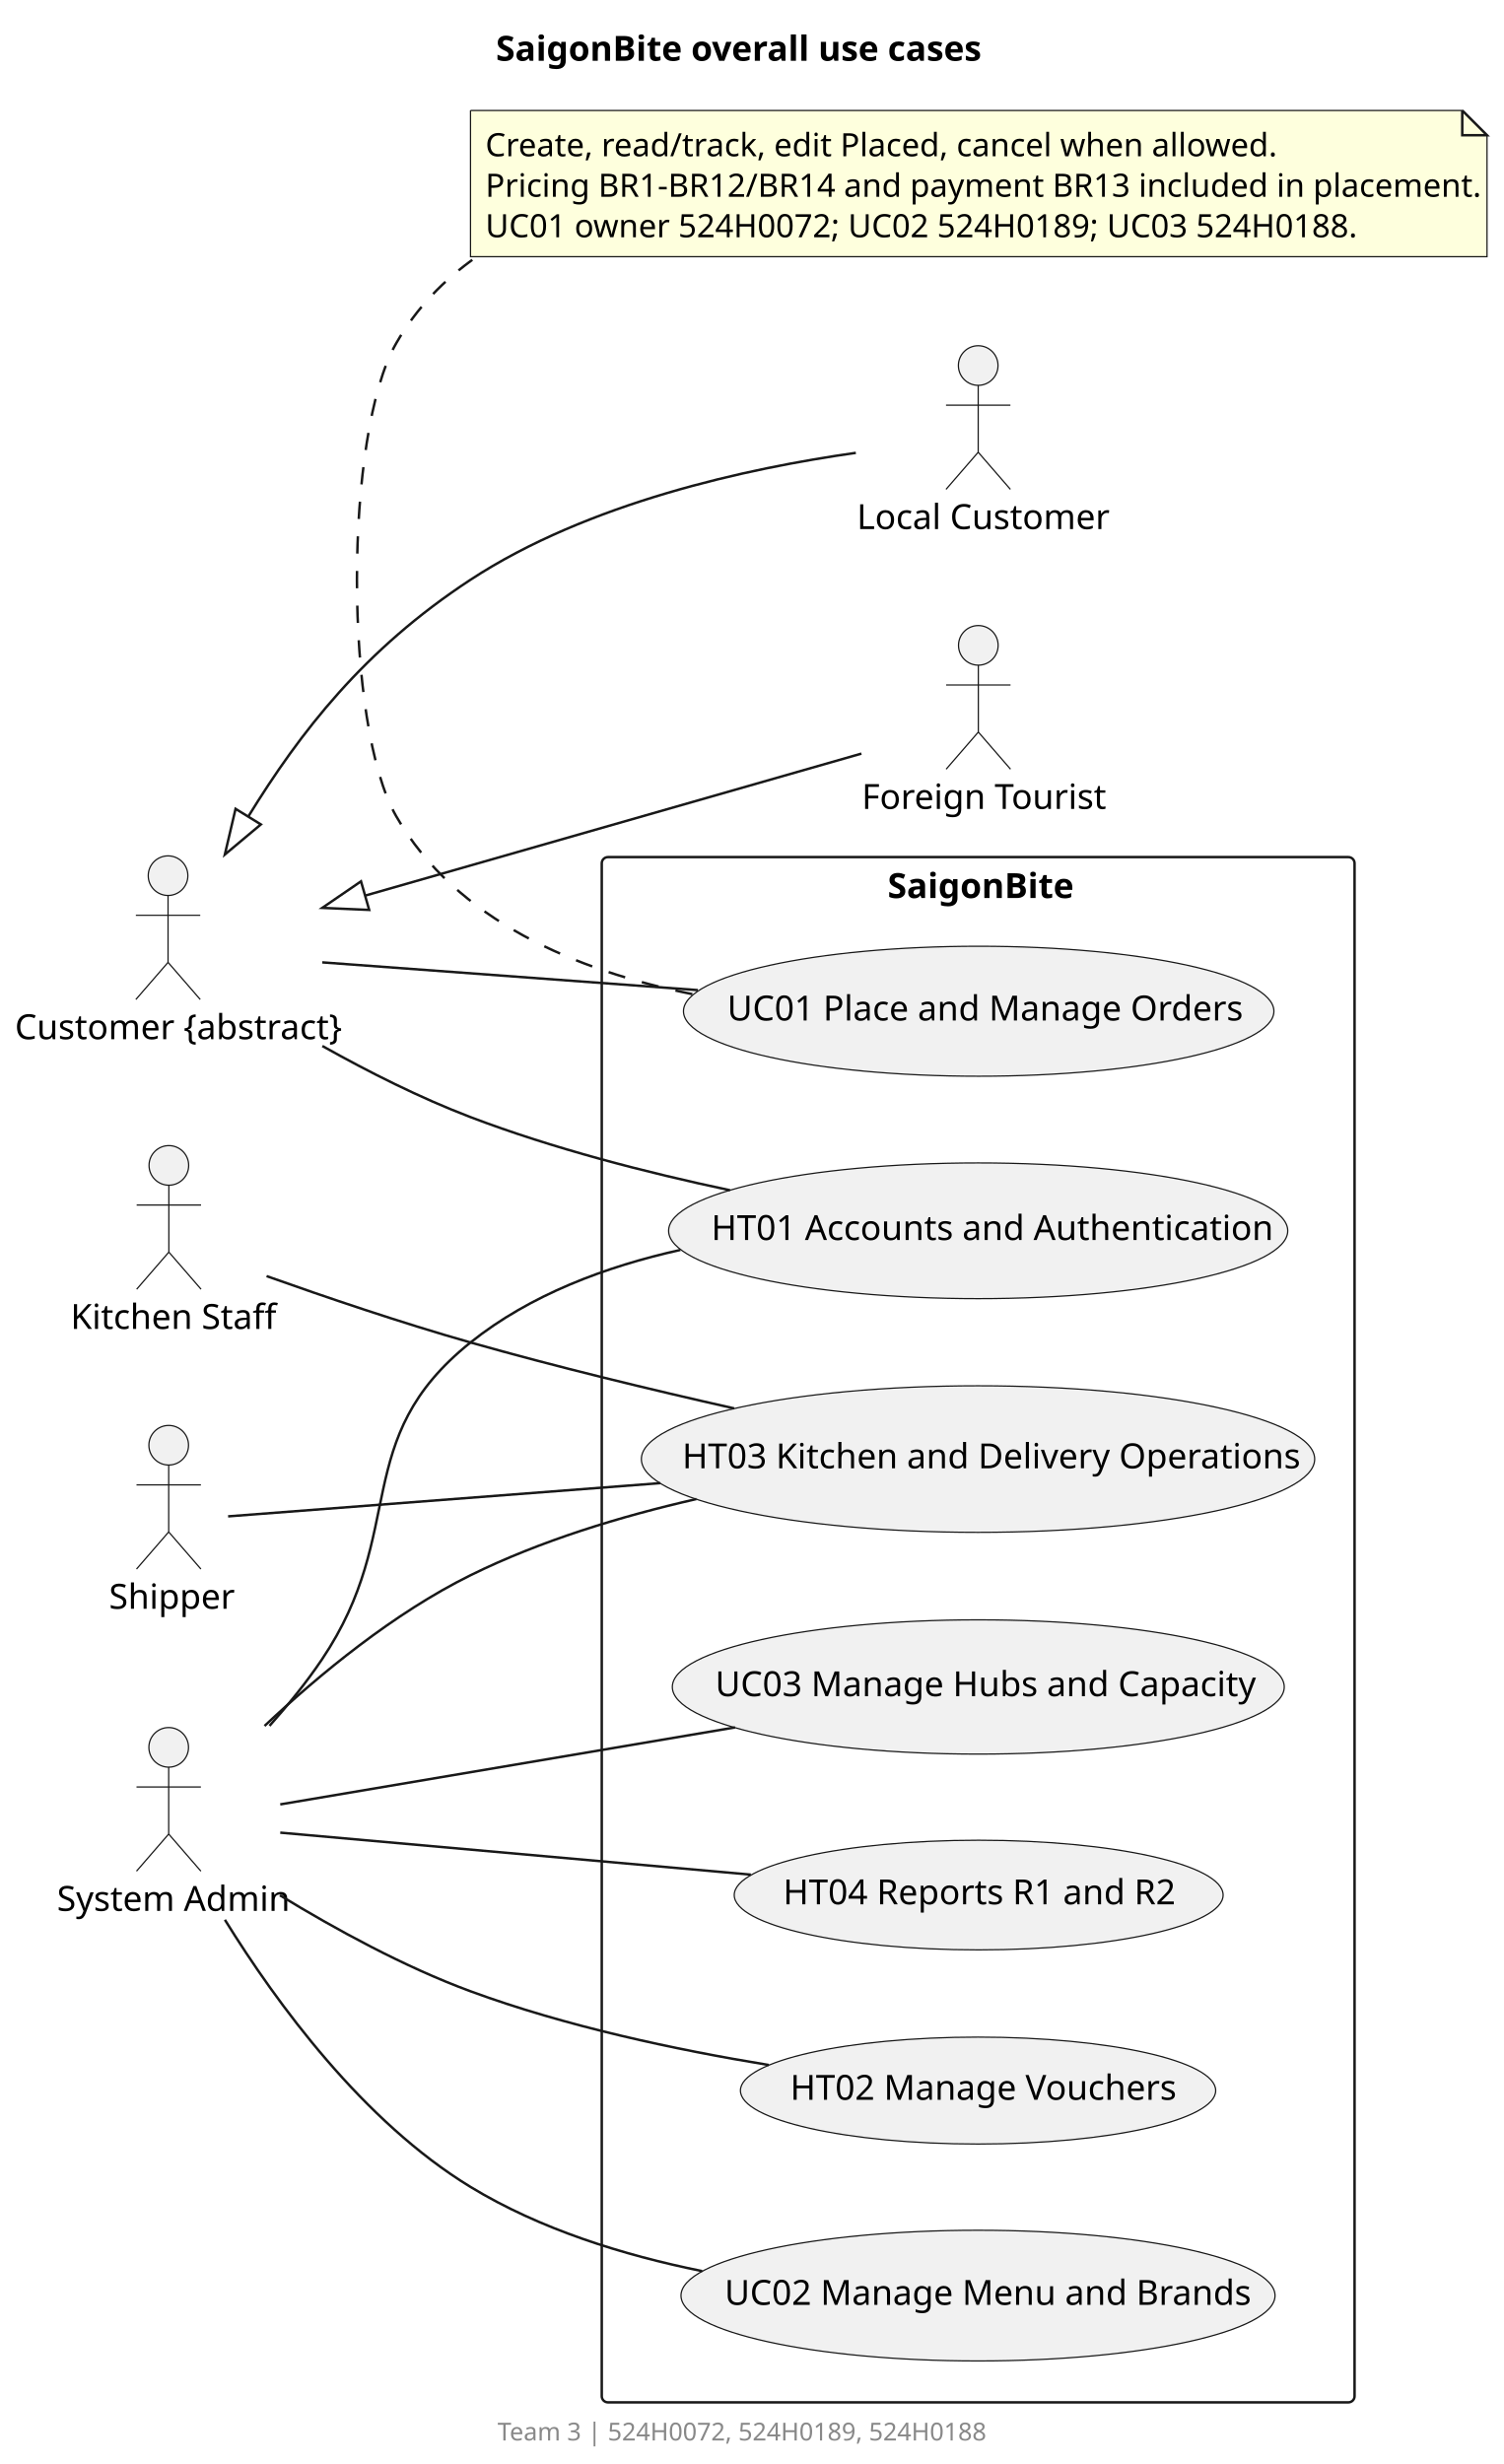
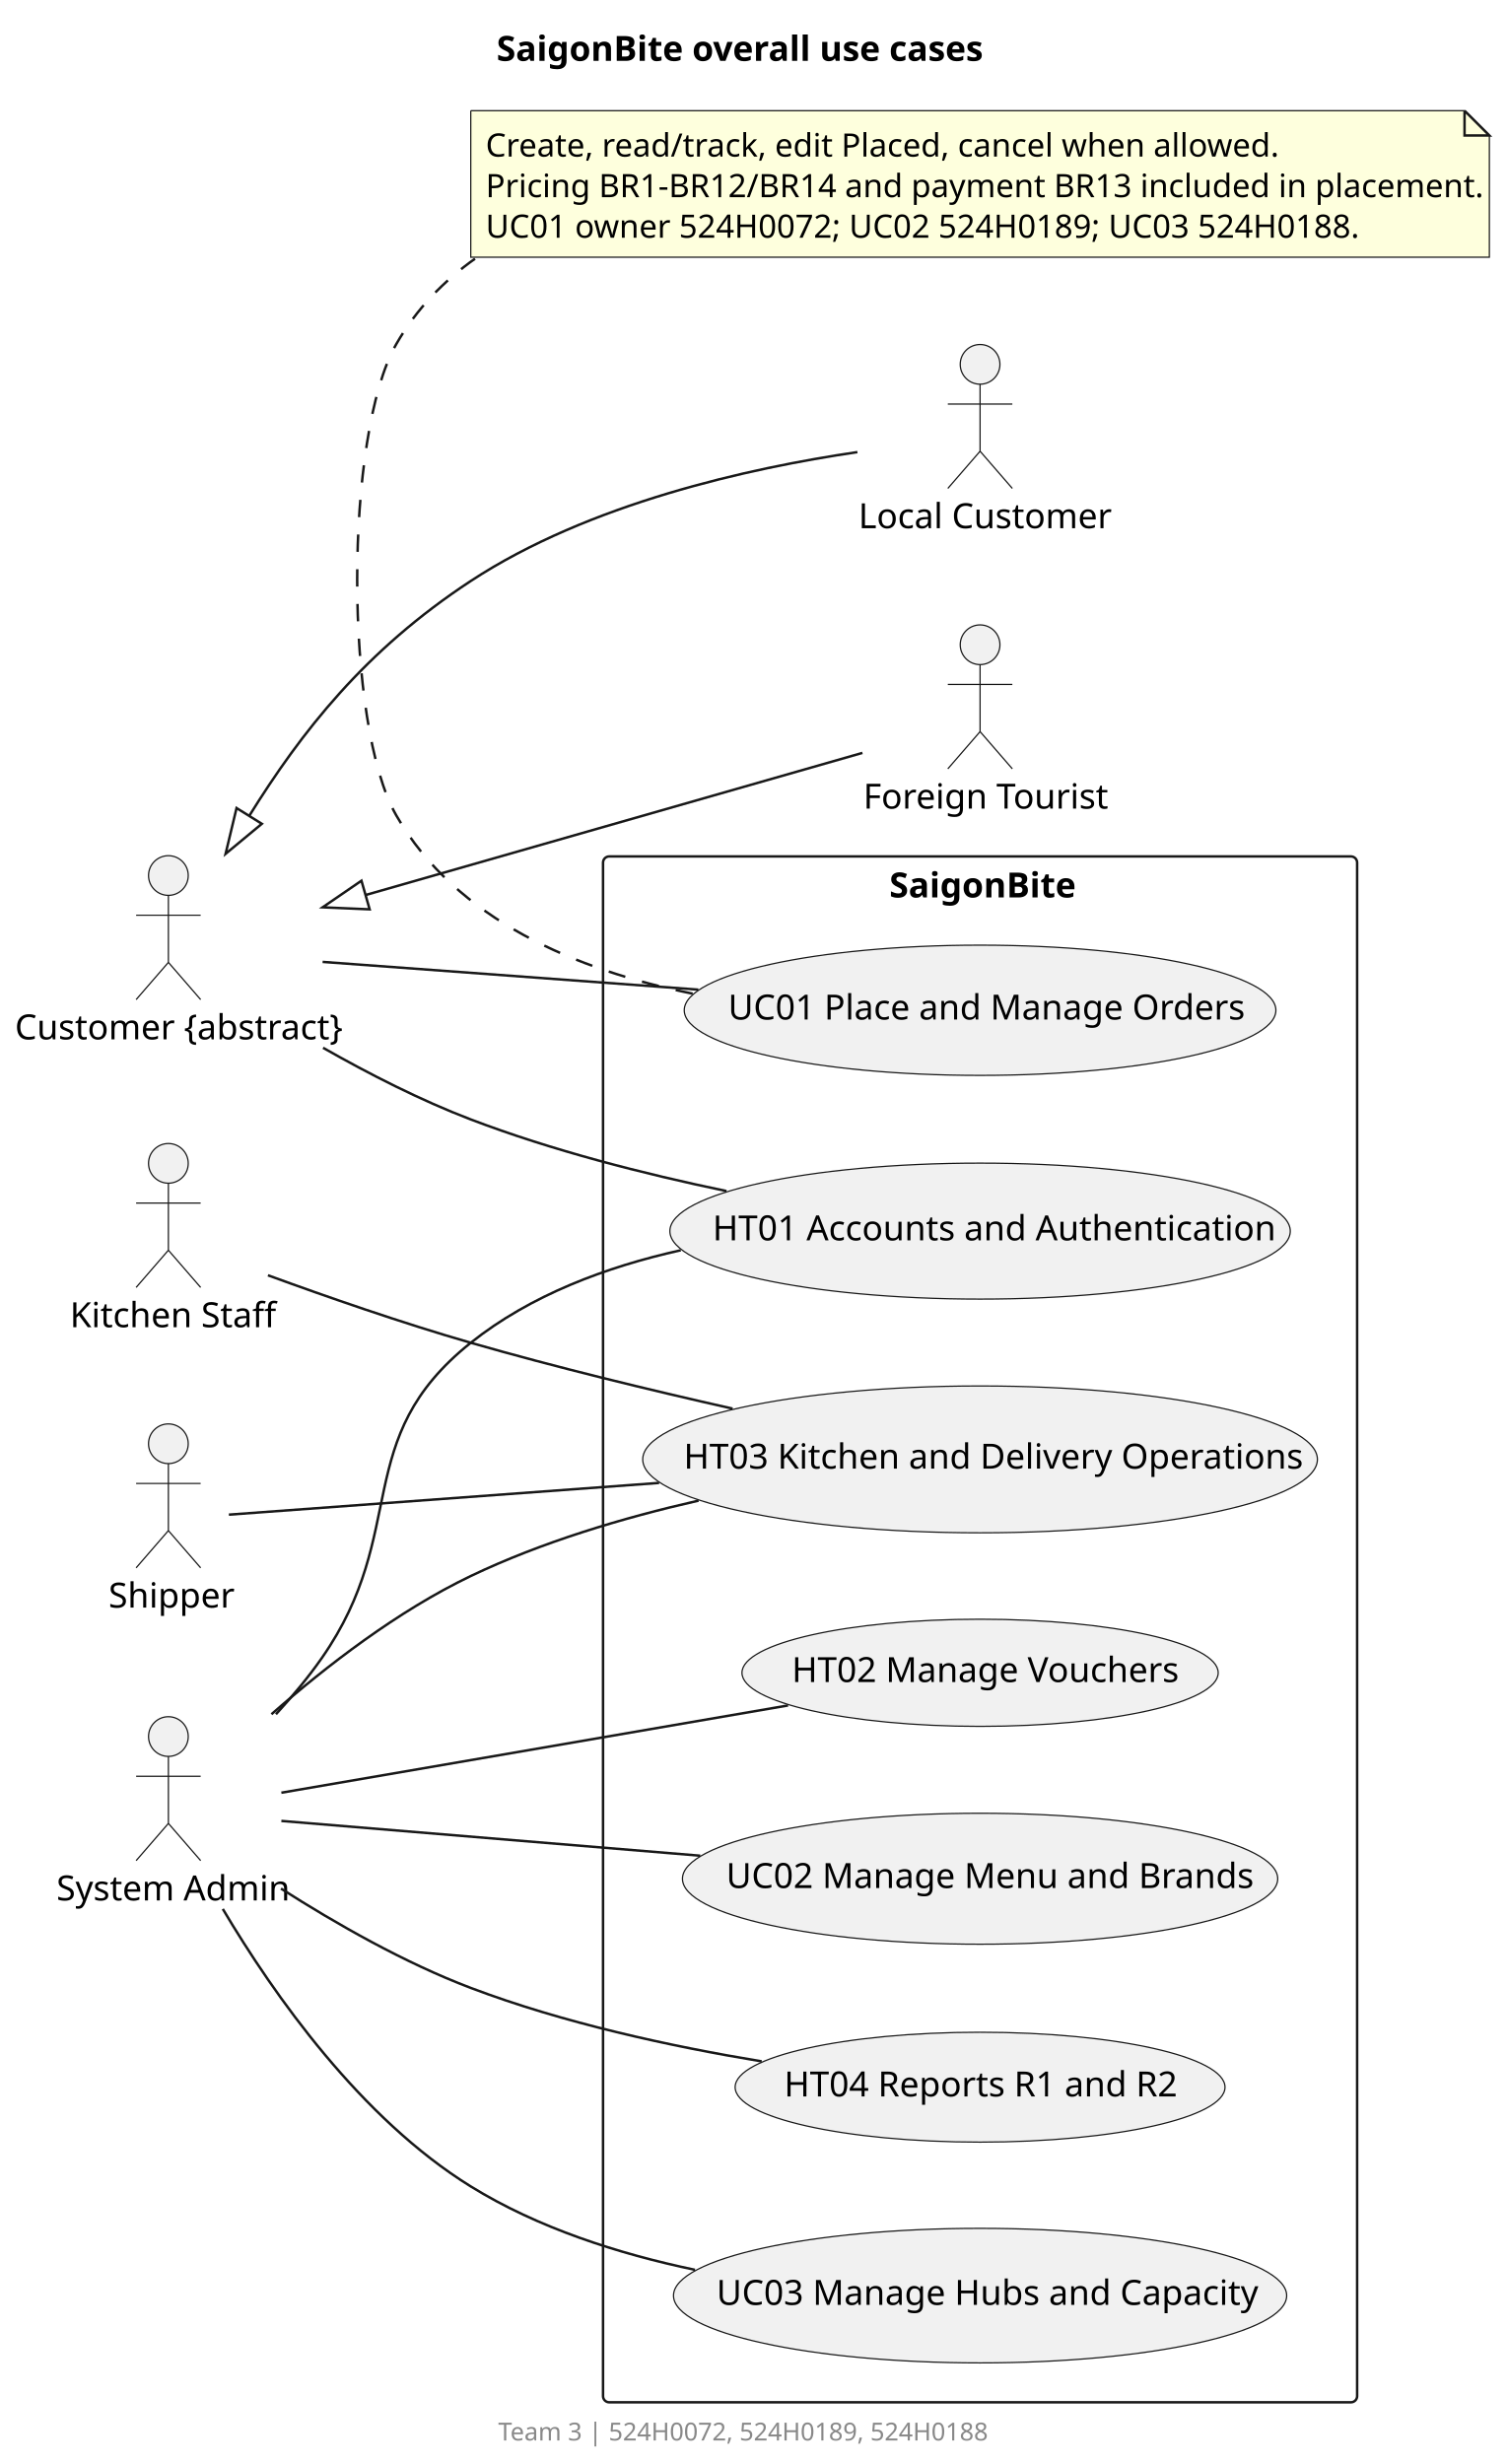
- <svg xmlns="http://www.w3.org/2000/svg" contentStyleType="text/css" data-diagram-type="DESCRIPTION" height="995px" preserveAspectRatio="none" style="width:607px;height:995px;background:#FFFFFF;" version="1.1" viewBox="0 0 607 995" width="607px" zoomAndPan="magnify">
+ <svg xmlns="http://www.w3.org/2000/svg" contentStyleType="text/css" data-diagram-type="DESCRIPTION" height="993px" preserveAspectRatio="none" style="width:607px;height:993px;background:#FFFFFF;" version="1.1" viewBox="0 0 607 993" width="607px" zoomAndPan="magnify">
  <defs />
  <g>
-     <text fill="#000000" font-family="sans-serif" font-size="14" font-weight="bold" lengthAdjust="spacing" textLength="192.978" x="200.257" y="24.533">SaigonBite overall use cases</text>
+     <text fill="#000000" font-family="sans-serif" font-size="14" font-weight="bold" lengthAdjust="spacing" textLength="192.978" x="200.117" y="24.533">SaigonBite overall use cases</text>
    <g class="cluster" data-entity="SaigonBite" data-source-line="12" data-uid="ent0010" id="cluster_SaigonBite">
-       <rect fill="none" height="624" rx="2.5" ry="2.5" style="stroke:#181818;stroke-width:1;" width="304" x="243" y="346.109" />
-       <text fill="#000000" font-family="sans-serif" font-size="14" font-weight="bold" lengthAdjust="spacing" textLength="73.117" x="358.441" y="362.643">SaigonBite</text>
+       <rect fill="none" height="623" rx="2.5" ry="2.5" style="stroke:#181818;stroke-width:1;" width="303.9" x="243.02" y="345.139" />
+       <text fill="#000000" font-family="sans-serif" font-size="14" font-weight="bold" lengthAdjust="spacing" textLength="73.117" x="358.411" y="361.673">SaigonBite</text>
    </g>
    <g class="entity" data-entity="Orders" data-source-line="13" data-uid="ent0011" id="entity_Orders">
-       <ellipse cx="395.216" cy="408.353" fill="#F1F1F1" rx="119.216" ry="26.243" style="stroke:#181818;stroke-width:0.5;" />
-       <text fill="#000000" font-family="sans-serif" font-size="14" lengthAdjust="spacing" textLength="203.109" x="293.661" y="412.081">UC01 Place and Manage Orders</text>
+       <ellipse cx="394.966" cy="407.142" fill="#F1F1F1" rx="119.216" ry="26.243" style="stroke:#181818;stroke-width:0.5;" />
+       <text fill="#000000" font-family="sans-serif" font-size="14" lengthAdjust="spacing" textLength="203.109" x="293.411" y="410.871">UC01 Place and Manage Orders</text>
    </g>
    <g class="entity" data-entity="Menu" data-source-line="14" data-uid="ent0012" id="entity_Menu">
-       <ellipse cx="394.944" cy="926.998" fill="#F1F1F1" rx="119.944" ry="26.389" style="stroke:#181818;stroke-width:0.5;" />
-       <text fill="#000000" font-family="sans-serif" font-size="14" lengthAdjust="spacing" textLength="204.682" x="292.603" y="930.727">UC02 Manage Menu and Brands</text>
+       <ellipse cx="394.974" cy="757.138" fill="#F1F1F1" rx="119.944" ry="26.389" style="stroke:#181818;stroke-width:0.5;" />
+       <text fill="#000000" font-family="sans-serif" font-size="14" lengthAdjust="spacing" textLength="204.682" x="292.633" y="760.867">UC02 Manage Menu and Brands</text>
    </g>
    <g class="entity" data-entity="Hub" data-source-line="15" data-uid="ent0013" id="entity_Hub">
-       <ellipse cx="395.053" cy="681.22" fill="#F1F1F1" rx="123.553" ry="27.111" style="stroke:#181818;stroke-width:0.5;" />
-       <text fill="#000000" font-family="sans-serif" font-size="14" lengthAdjust="spacing" textLength="212.454" x="288.826" y="684.948">UC03 Manage Hubs and Capacity</text>
+       <ellipse cx="394.973" cy="925.14" fill="#F1F1F1" rx="123.553" ry="27.111" style="stroke:#181818;stroke-width:0.5;" />
+       <text fill="#000000" font-family="sans-serif" font-size="14" lengthAdjust="spacing" textLength="212.454" x="288.746" y="928.868">UC03 Manage Hubs and Capacity</text>
    </g>
    <g class="entity" data-entity="Accounts" data-source-line="16" data-uid="ent0014" id="entity_Accounts">
-       <ellipse cx="395.008" cy="497.011" fill="#F1F1F1" rx="125.008" ry="27.402" style="stroke:#181818;stroke-width:0.5;" />
-       <text fill="#000000" font-family="sans-serif" font-size="14" lengthAdjust="spacing" textLength="215.578" x="287.219" y="500.74">HT01 Accounts and Authentication</text>
+       <ellipse cx="394.968" cy="496.141" fill="#F1F1F1" rx="125.008" ry="27.402" style="stroke:#181818;stroke-width:0.5;" />
+       <text fill="#000000" font-family="sans-serif" font-size="14" lengthAdjust="spacing" textLength="215.578" x="287.179" y="499.87">HT01 Accounts and Authentication</text>
    </g>
    <g class="entity" data-entity="Vouchers" data-source-line="17" data-uid="ent0015" id="entity_Vouchers">
-       <ellipse cx="394.961" cy="844.202" fill="#F1F1F1" rx="95.96" ry="21.592" style="stroke:#181818;stroke-width:0.5;" />
-       <text fill="#000000" font-family="sans-serif" font-size="14" lengthAdjust="spacing" textLength="151.751" x="319.085" y="847.93">HT02 Manage Vouchers</text>
+       <ellipse cx="394.971" cy="674.141" fill="#F1F1F1" rx="95.96" ry="21.592" style="stroke:#181818;stroke-width:0.5;" />
+       <text fill="#000000" font-family="sans-serif" font-size="14" lengthAdjust="spacing" textLength="151.751" x="319.095" y="677.87">HT02 Manage Vouchers</text>
    </g>
    <g class="entity" data-entity="Operations" data-source-line="18" data-uid="ent0016" id="entity_Operations">
-       <ellipse cx="394.948" cy="589.199" fill="#F1F1F1" rx="135.948" ry="29.59" style="stroke:#181818;stroke-width:0.5;" />
-       <text fill="#000000" font-family="sans-serif" font-size="14" lengthAdjust="spacing" textLength="238.895" x="275.5" y="592.928">HT03 Kitchen and Delivery Operations</text>
+       <ellipse cx="394.968" cy="588.139" fill="#F1F1F1" rx="135.948" ry="29.59" style="stroke:#181818;stroke-width:0.5;" />
+       <text fill="#000000" font-family="sans-serif" font-size="14" lengthAdjust="spacing" textLength="238.895" x="275.52" y="591.867">HT03 Kitchen and Delivery Operations</text>
    </g>
    <g class="entity" data-entity="Reports" data-source-line="19" data-uid="ent0017" id="entity_Reports">
-       <ellipse cx="395.208" cy="765.251" fill="#F1F1F1" rx="98.708" ry="22.142" style="stroke:#181818;stroke-width:0.5;" />
-       <text fill="#000000" font-family="sans-serif" font-size="14" lengthAdjust="spacing" textLength="157.965" x="316.226" y="768.98">HT04 Reports R1 and R2</text>
+       <ellipse cx="394.968" cy="841.141" fill="#F1F1F1" rx="98.708" ry="22.142" style="stroke:#181818;stroke-width:0.5;" />
+       <text fill="#000000" font-family="sans-serif" font-size="14" lengthAdjust="spacing" textLength="157.965" x="315.986" y="844.87">HT04 Reports R1 and R2</text>
    </g>
    <g class="entity" data-entity="Customer" data-source-line="4" data-uid="ent0002" id="entity_Customer">
-       <ellipse cx="67.862" cy="353.609" fill="#F1F1F1" rx="8" ry="8" style="stroke:#181818;stroke-width:0.5;" />
-       <path d="M67.862,361.609 L67.862,388.609 M54.862,369.609 L80.862,369.609 M67.862,388.609 L54.862,403.609 M67.862,388.609 L80.862,403.609" fill="none" style="stroke:#181818;stroke-width:0.5;" />
-       <text fill="#000000" font-family="sans-serif" font-size="14" lengthAdjust="spacing" textLength="123.724" x="6" y="419.643">Customer {abstract}</text>
+       <ellipse cx="67.862" cy="352.839" fill="#F1F1F1" rx="8" ry="8" style="stroke:#181818;stroke-width:0.5;" />
+       <path d="M67.862,360.839 L67.862,387.839 M54.862,368.839 L80.862,368.839 M67.862,387.839 L54.862,402.839 M67.862,387.839 L80.862,402.839" fill="none" style="stroke:#181818;stroke-width:0.5;" />
+       <text fill="#000000" font-family="sans-serif" font-size="14" lengthAdjust="spacing" textLength="123.724" x="6" y="418.873">Customer {abstract}</text>
    </g>
    <g class="entity" data-entity="Local" data-source-line="5" data-uid="ent0003" id="entity_Local">
-       <ellipse cx="395.021" cy="147.609" fill="#F1F1F1" rx="8" ry="8" style="stroke:#181818;stroke-width:0.5;" />
-       <path d="M395.021,155.609 L395.021,182.609 M382.021,163.609 L408.021,163.609 M395.021,182.609 L382.021,197.609 M395.021,182.609 L408.021,197.609" fill="none" style="stroke:#181818;stroke-width:0.5;" />
-       <text fill="#000000" font-family="sans-serif" font-size="14" lengthAdjust="spacing" textLength="98.041" x="346" y="213.643">Local Customer</text>
+       <ellipse cx="394.971" cy="146.839" fill="#F1F1F1" rx="8" ry="8" style="stroke:#181818;stroke-width:0.5;" />
+       <path d="M394.971,154.839 L394.971,181.839 M381.971,162.839 L407.971,162.839 M394.971,181.839 L381.971,196.839 M394.971,181.839 L407.971,196.839" fill="none" style="stroke:#181818;stroke-width:0.5;" />
+       <text fill="#000000" font-family="sans-serif" font-size="14" lengthAdjust="spacing" textLength="98.041" x="345.95" y="212.873">Local Customer</text>
    </g>
    <g class="entity" data-entity="Tourist" data-source-line="6" data-uid="ent0004" id="entity_Tourist">
-       <ellipse cx="395.072" cy="260.609" fill="#F1F1F1" rx="8" ry="8" style="stroke:#181818;stroke-width:0.5;" />
-       <path d="M395.072,268.609 L395.072,295.609 M382.072,276.609 L408.072,276.609 M395.072,295.609 L382.072,310.609 M395.072,295.609 L408.072,310.609" fill="none" style="stroke:#181818;stroke-width:0.5;" />
-       <text fill="#000000" font-family="sans-serif" font-size="14" lengthAdjust="spacing" textLength="94.144" x="348" y="326.643">Foreign Tourist</text>
+       <ellipse cx="394.972" cy="259.839" fill="#F1F1F1" rx="8" ry="8" style="stroke:#181818;stroke-width:0.5;" />
+       <path d="M394.972,267.839 L394.972,294.839 M381.972,275.839 L407.972,275.839 M394.972,294.839 L381.972,309.839 M394.972,294.839 L407.972,309.839" fill="none" style="stroke:#181818;stroke-width:0.5;" />
+       <text fill="#000000" font-family="sans-serif" font-size="14" lengthAdjust="spacing" textLength="94.144" x="347.9" y="325.873">Foreign Tourist</text>
    </g>
    <g class="entity" data-entity="Kitchen" data-source-line="7" data-uid="ent0005" id="entity_Kitchen">
-       <ellipse cx="68.189" cy="470.609" fill="#F1F1F1" rx="8" ry="8" style="stroke:#181818;stroke-width:0.5;" />
-       <path d="M68.189,478.609 L68.189,505.609 M55.19,486.609 L81.189,486.609 M68.189,505.609 L55.19,520.609 M68.189,505.609 L81.189,520.609" fill="none" style="stroke:#181818;stroke-width:0.5;" />
-       <text fill="#000000" font-family="sans-serif" font-size="14" lengthAdjust="spacing" textLength="79.379" x="28.5" y="536.643">Kitchen Staff</text>
+       <ellipse cx="67.859" cy="468.839" fill="#F1F1F1" rx="8" ry="8" style="stroke:#181818;stroke-width:0.5;" />
+       <path d="M67.859,476.839 L67.859,503.839 M54.859,484.839 L80.859,484.839 M67.859,503.839 L54.859,518.839 M67.859,503.839 L80.859,518.839" fill="none" style="stroke:#181818;stroke-width:0.5;" />
+       <text fill="#000000" font-family="sans-serif" font-size="14" lengthAdjust="spacing" textLength="79.379" x="28.17" y="534.873">Kitchen Staff</text>
    </g>
    <g class="entity" data-entity="Shipper" data-source-line="8" data-uid="ent0006" id="entity_Shipper">
-       <ellipse cx="68.127" cy="583.609" fill="#F1F1F1" rx="8" ry="8" style="stroke:#181818;stroke-width:0.5;" />
-       <path d="M68.127,591.609 L68.127,618.609 M55.127,599.609 L81.127,599.609 M68.127,618.609 L55.127,633.609 M68.127,618.609 L81.127,633.609" fill="none" style="stroke:#181818;stroke-width:0.5;" />
-       <text fill="#000000" font-family="sans-serif" font-size="14" lengthAdjust="spacing" textLength="48.255" x="44" y="649.643">Shipper</text>
+       <ellipse cx="67.857" cy="581.839" fill="#F1F1F1" rx="8" ry="8" style="stroke:#181818;stroke-width:0.5;" />
+       <path d="M67.857,589.839 L67.857,616.839 M54.857,597.839 L80.857,597.839 M67.857,616.839 L54.857,631.839 M67.857,616.839 L80.857,631.839" fill="none" style="stroke:#181818;stroke-width:0.5;" />
+       <text fill="#000000" font-family="sans-serif" font-size="14" lengthAdjust="spacing" textLength="48.255" x="43.73" y="647.873">Shipper</text>
    </g>
    <g class="entity" data-entity="Admin" data-source-line="9" data-uid="ent0007" id="entity_Admin">
-       <ellipse cx="68.124" cy="705.609" fill="#F1F1F1" rx="8" ry="8" style="stroke:#181818;stroke-width:0.5;" />
-       <path d="M68.124,713.609 L68.124,740.609 M55.124,721.609 L81.124,721.609 M68.124,740.609 L55.124,755.609 M68.124,740.609 L81.124,755.609" fill="none" style="stroke:#181818;stroke-width:0.5;" />
-       <text fill="#000000" font-family="sans-serif" font-size="14" lengthAdjust="spacing" textLength="90.248" x="23" y="771.643">System Admin</text>
+       <ellipse cx="67.864" cy="699.839" fill="#F1F1F1" rx="8" ry="8" style="stroke:#181818;stroke-width:0.5;" />
+       <path d="M67.864,707.839 L67.864,734.839 M54.864,715.839 L80.864,715.839 M67.864,734.839 L54.864,749.839 M67.864,734.839 L80.864,749.839" fill="none" style="stroke:#181818;stroke-width:0.5;" />
+       <text fill="#000000" font-family="sans-serif" font-size="14" lengthAdjust="spacing" textLength="90.248" x="22.74" y="765.873">System Admin</text>
    </g>
    <g class="entity" data-entity="GMN28" data-source-line="32" data-uid="ent0029" id="entity_GMN28">
-       <path d="M190,44.609 L190,103.664 L600.492,103.664 L600.492,54.609 L590.492,44.609 L190,44.609" fill="#FEFFDD" style="stroke:#181818;stroke-width:0.5;" />
-       <path d="M590.492,44.609 L590.492,54.609 L600.492,54.609 L590.492,44.609" fill="#FEFFDD" style="stroke:#181818;stroke-width:1;" />
-       <text fill="#000000" font-family="sans-serif" font-size="13" lengthAdjust="spacing" textLength="306.389" x="196" y="63.105">Create, read/track, edit Placed, cancel when allowed.</text>
-       <text fill="#000000" font-family="sans-serif" font-size="13" lengthAdjust="spacing" textLength="389.492" x="196" y="79.456">Pricing BR1-BR12/BR14 and payment BR13 included in placement.</text>
-       <text fill="#000000" font-family="sans-serif" font-size="13" lengthAdjust="spacing" textLength="347.617" x="196" y="95.808">UC01 owner 524H0072; UC02 524H0189; UC03 524H0188.</text>
+       <path d="M189.72,44.609 L189.72,103.664 L600.212,103.664 L600.212,54.609 L590.212,44.609 L189.72,44.609" fill="#FEFFDD" style="stroke:#181818;stroke-width:0.5;" />
+       <path d="M590.212,44.609 L590.212,54.609 L600.212,54.609 L590.212,44.609" fill="#FEFFDD" style="stroke:#181818;stroke-width:1;" />
+       <text fill="#000000" font-family="sans-serif" font-size="13" lengthAdjust="spacing" textLength="306.389" x="195.72" y="63.105">Create, read/track, edit Placed, cancel when allowed.</text>
+       <text fill="#000000" font-family="sans-serif" font-size="13" lengthAdjust="spacing" textLength="389.492" x="195.72" y="79.456">Pricing BR1-BR12/BR14 and payment BR13 included in placement.</text>
+       <text fill="#000000" font-family="sans-serif" font-size="13" lengthAdjust="spacing" textLength="347.617" x="195.72" y="95.808">UC01 owner 524H0072; UC02 524H0189; UC03 524H0188.</text>
    </g>
    <g class="link" data-entity-1="Customer" data-entity-2="Local" data-source-line="10" data-uid="lnk8" id="link_Customer_Local">
-       <path d="M100.235,329.766 C121.315,295.566 146.9,262.349 190,234.109 C237.46,203.019 301.94,189.059 345.61,182.869" fill="none" id="Customer-backto-Local" style="stroke:#181818;stroke-width:1;" />
-       <polygon fill="none" points="90.79,345.089,105.342,332.914,95.127,326.618,90.79,345.089" style="stroke:#181818;stroke-width:1;" />
+       <path d="M100.425,328.82 C121.555,294.89 146.98,262.189 189.72,234.139 C237.28,202.939 301.83,188.629 345.53,182.199" fill="none" id="Customer-backto-Local" style="stroke:#181818;stroke-width:1;" />
+       <polygon fill="none" points="90.91,344.099,105.518,331.992,95.332,325.648,90.91,344.099" style="stroke:#181818;stroke-width:1;" />
    </g>
    <g class="link" data-entity-1="Customer" data-entity-2="Tourist" data-source-line="11" data-uid="lnk9" id="link_Customer_Tourist">
-       <path d="M147.435,361.667 C210.685,343.567 290.76,320.649 347.85,304.319" fill="none" id="Customer-backto-Tourist" style="stroke:#181818;stroke-width:1;" />
-       <polygon fill="none" points="130.13,366.619,149.086,367.436,145.785,355.899,130.13,366.619" style="stroke:#181818;stroke-width:1;" />
+       <path d="M147.315,360.697 C210.495,342.617 290.41,319.759 347.55,303.419" fill="none" id="Customer-backto-Tourist" style="stroke:#181818;stroke-width:1;" />
+       <polygon fill="none" points="130.01,365.649,148.966,366.466,145.665,354.929,130.01,365.649" style="stroke:#181818;stroke-width:1;" />
    </g>
    <g class="link" data-entity-1="Customer" data-entity-2="Orders" data-source-line="21" data-uid="lnk18" id="link_Customer_Orders">
-       <path d="M130.13,388.619 C172.79,391.769 230.97,396.069 281.84,399.829" fill="none" id="Customer-Orders" style="stroke:#181818;stroke-width:1;" />
+       <path d="M130.01,387.649 C172.59,390.799 230.63,395.079 281.44,398.829" fill="none" id="Customer-Orders" style="stroke:#181818;stroke-width:1;" />
    </g>
    <g class="link" data-entity-1="Customer" data-entity-2="Accounts" data-source-line="22" data-uid="lnk19" id="link_Customer_Accounts">
-       <path d="M130.17,422.389 C148.85,432.859 169.8,443.419 190,451.109 C223.25,463.769 260.94,473.479 294.8,480.639" fill="none" id="Customer-Accounts" style="stroke:#181818;stroke-width:1;" />
+       <path d="M130.19,422.259 C148.76,432.829 169.59,443.459 189.72,451.139 C222.37,463.599 259.34,473.059 292.77,479.999" fill="none" id="Customer-Accounts" style="stroke:#181818;stroke-width:1;" />
    </g>
    <g class="link" data-entity-1="Admin" data-entity-2="Accounts" data-source-line="23" data-uid="lnk20" id="link_Admin_Accounts">
-       <path d="M108.84,696.919 C116.37,688.469 123.82,679.299 130,670.109 C165.07,617.979 140.94,581.359 190,542.109 C214.07,522.849 244.65,511.419 274.76,504.739" fill="none" id="Admin-Accounts" style="stroke:#181818;stroke-width:1;" />
+       <path d="M111.21,690.849 C117.84,683.649 124.29,675.939 129.72,668.139 C165.42,616.929 140.91,580.059 189.72,541.139 C213.78,521.949 244.3,510.539 274.36,503.849" fill="none" id="Admin-Accounts" style="stroke:#181818;stroke-width:1;" />
    </g>
    <g class="link" data-entity-1="Admin" data-entity-2="Menu" data-source-line="24" data-uid="lnk21" id="link_Admin_Menu">
-       <path d="M90.82,775.239 C111.8,809.119 146.67,856.709 190,883.109 C218,900.169 251.7,910.669 283.57,917.109" fill="none" id="Admin-Menu" style="stroke:#181818;stroke-width:1;" />
+       <path d="M113.39,733.839 C156.69,737.429 224.23,743.039 282.2,747.859" fill="none" id="Admin-Menu" style="stroke:#181818;stroke-width:1;" />
    </g>
    <g class="link" data-entity-1="Admin" data-entity-2="Hub" data-source-line="25" data-uid="lnk22" id="link_Admin_Hub">
-       <path d="M113.17,728.639 C160.12,720.689 235.84,707.869 296.84,697.549" fill="none" id="Admin-Hub" style="stroke:#181818;stroke-width:1;" />
+       <path d="M89.79,769.319 C110.49,804.179 145.46,853.759 189.72,881.139 C216.72,897.839 249.12,908.259 280.08,914.749" fill="none" id="Admin-Hub" style="stroke:#181818;stroke-width:1;" />
    </g>
    <g class="link" data-entity-1="Admin" data-entity-2="Vouchers" data-source-line="26" data-uid="lnk23" id="link_Admin_Vouchers">
-       <path d="M113.03,765.349 C135.29,778.939 163.2,794.239 190,804.109 C228.44,818.259 272.89,827.729 310.47,833.879" fill="none" id="Admin-Vouchers" style="stroke:#181818;stroke-width:1;" />
+       <path d="M113.39,722.469 C165.9,713.419 254.09,698.229 317.59,687.299" fill="none" id="Admin-Vouchers" style="stroke:#181818;stroke-width:1;" />
    </g>
    <g class="link" data-entity-1="Admin" data-entity-2="Operations" data-source-line="27" data-uid="lnk24" id="link_Admin_Operations">
-       <path d="M106.83,696.949 C129.18,675.969 159.09,651.369 190,636.109 C218.19,622.189 250.62,612.319 281.21,605.339" fill="none" id="Admin-Operations" style="stroke:#181818;stroke-width:1;" />
+       <path d="M109.4,690.849 C131.52,671.419 160.35,649.189 189.72,635.139 C218.2,621.519 250.83,611.729 281.53,604.749" fill="none" id="Admin-Operations" style="stroke:#181818;stroke-width:1;" />
    </g>
    <g class="link" data-entity-1="Admin" data-entity-2="Reports" data-source-line="28" data-uid="lnk25" id="link_Admin_Reports">
-       <path d="M113.17,740.049 C161.77,744.389 241.2,751.479 303.21,757.009" fill="none" id="Admin-Reports" style="stroke:#181818;stroke-width:1;" />
+       <path d="M113.23,761.099 C135.33,775.219 162.99,791.009 189.72,801.139 C226.97,815.259 270.02,824.629 306.96,830.739" fill="none" id="Admin-Reports" style="stroke:#181818;stroke-width:1;" />
    </g>
    <g class="link" data-entity-1="Kitchen" data-entity-2="Operations" data-source-line="29" data-uid="lnk26" id="link_Kitchen_Operations">
-       <path d="M107.65,515.309 C131.26,523.709 162.15,534.209 190,542.109 C224.44,551.889 262.58,561.099 296.47,568.729" fill="none" id="Kitchen-Operations" style="stroke:#181818;stroke-width:1;" />
+       <path d="M107.98,513.939 C131.48,522.529 162.08,533.179 189.72,541.139 C223.82,550.949 261.57,560.109 295.24,567.689" fill="none" id="Kitchen-Operations" style="stroke:#181818;stroke-width:1;" />
    </g>
    <g class="link" data-entity-1="Shipper" data-entity-2="Operations" data-source-line="30" data-uid="lnk27" id="link_Shipper_Operations">
-       <path d="M92.11,612.329 C128.44,609.539 201.48,603.919 266.62,598.909" fill="none" id="Shipper-Operations" style="stroke:#181818;stroke-width:1;" />
+       <path d="M92.24,610.409 C128.5,607.739 200.85,602.399 265.62,597.619" fill="none" id="Shipper-Operations" style="stroke:#181818;stroke-width:1;" />
    </g>
    <g class="link" data-entity-1="Orders" data-entity-2="GMN28" data-source-line="32" data-uid="lnk30" id="link_Orders_GMN28">
-       <path d="M279.6,401.449 C232.83,391.989 184.21,371.759 160,329.609 C138.86,292.799 138.86,175.419 160,138.609 C168.22,124.299 179.39,112.859 192.41,103.729" fill="none" id="Orders-GMN28" style="stroke:#181818;stroke-width:1;stroke-dasharray:7.0,7.0;" />
+       <path d="M279.14,400.449 C232.42,390.979 183.9,370.739 159.72,328.639 C138.69,292.029 138.69,175.249 159.72,138.639 C167.84,124.499 178.84,113.159 191.67,104.089" fill="none" id="Orders-GMN28" style="stroke:#181818;stroke-width:1;stroke-dasharray:7.0,7.0;" />
    </g>
-     <text fill="#888888" font-family="sans-serif" font-size="10" lengthAdjust="spacing" textLength="191.626" x="200.933" y="985.49">Team 3 | 524H0072, 524H0189, 524H0188</text>
+     <text fill="#888888" font-family="sans-serif" font-size="10" lengthAdjust="spacing" textLength="191.626" x="200.793" y="983.52">Team 3 | 524H0072, 524H0189, 524H0188</text>
  </g>
</svg>
